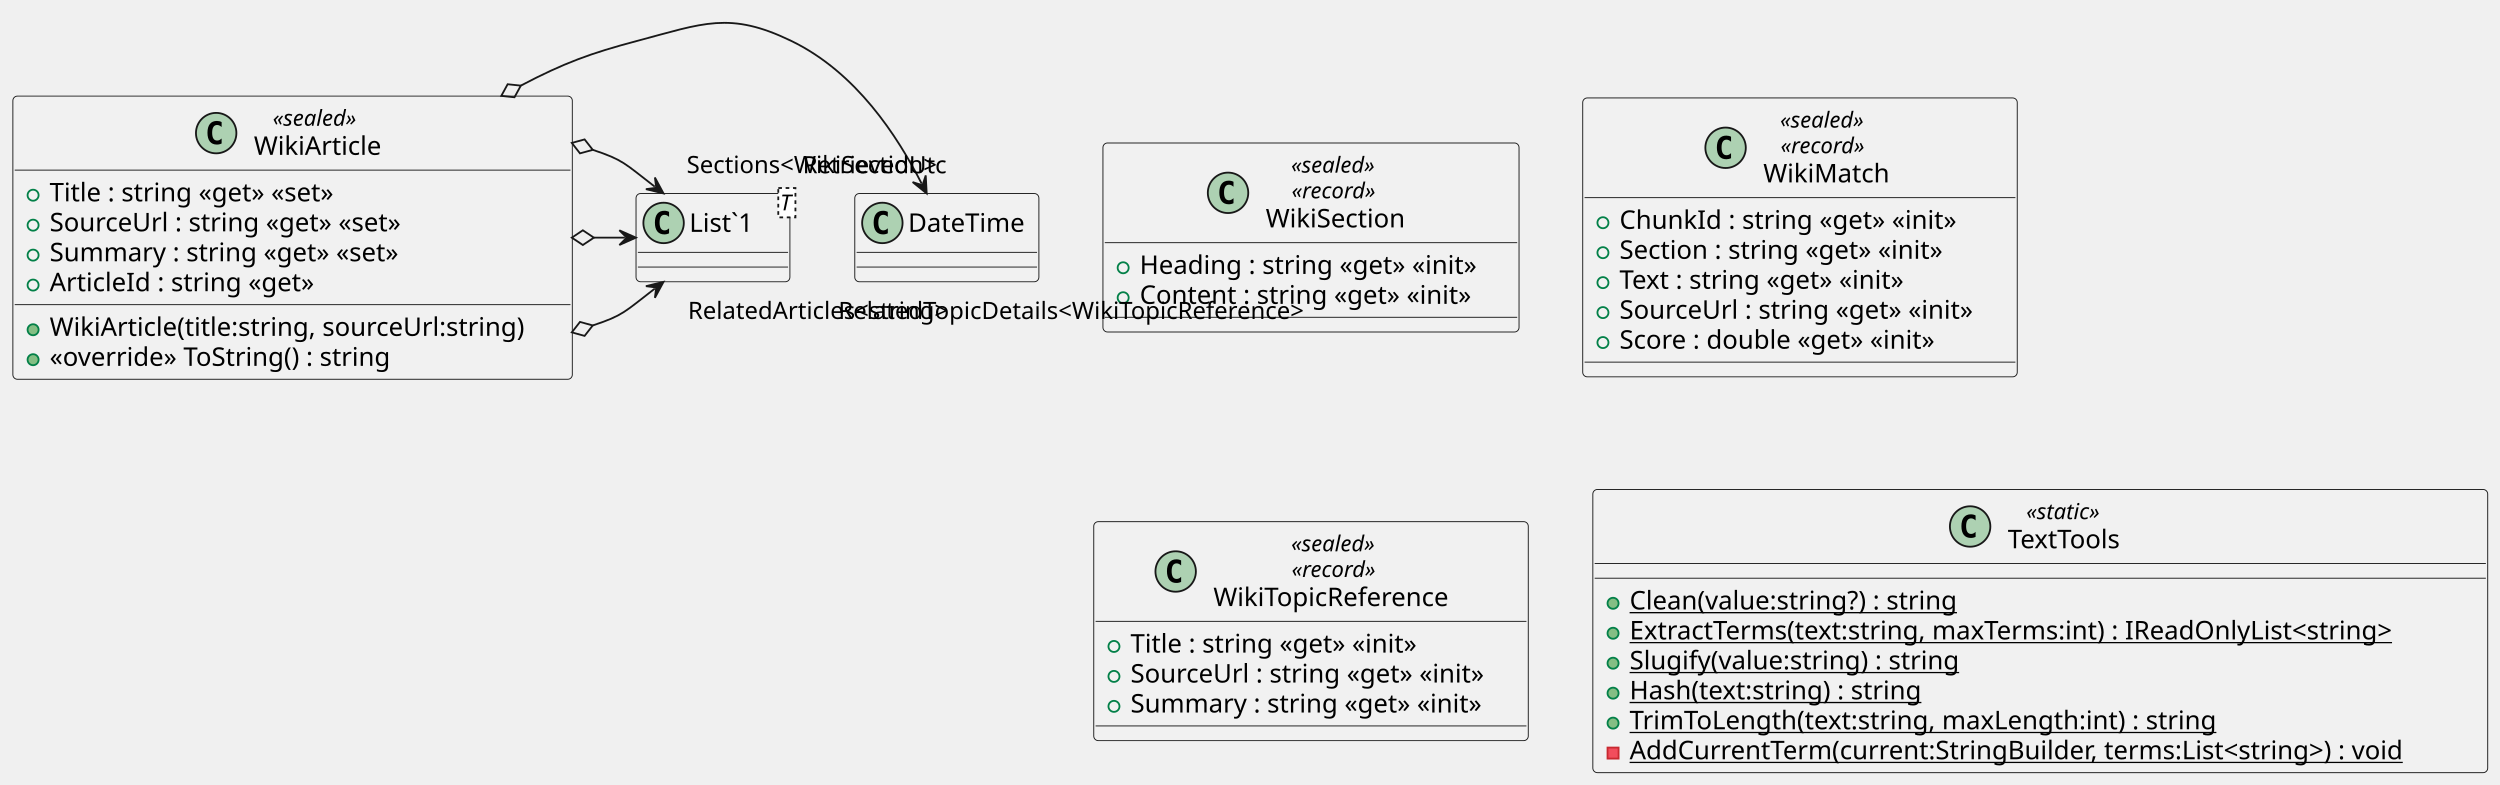
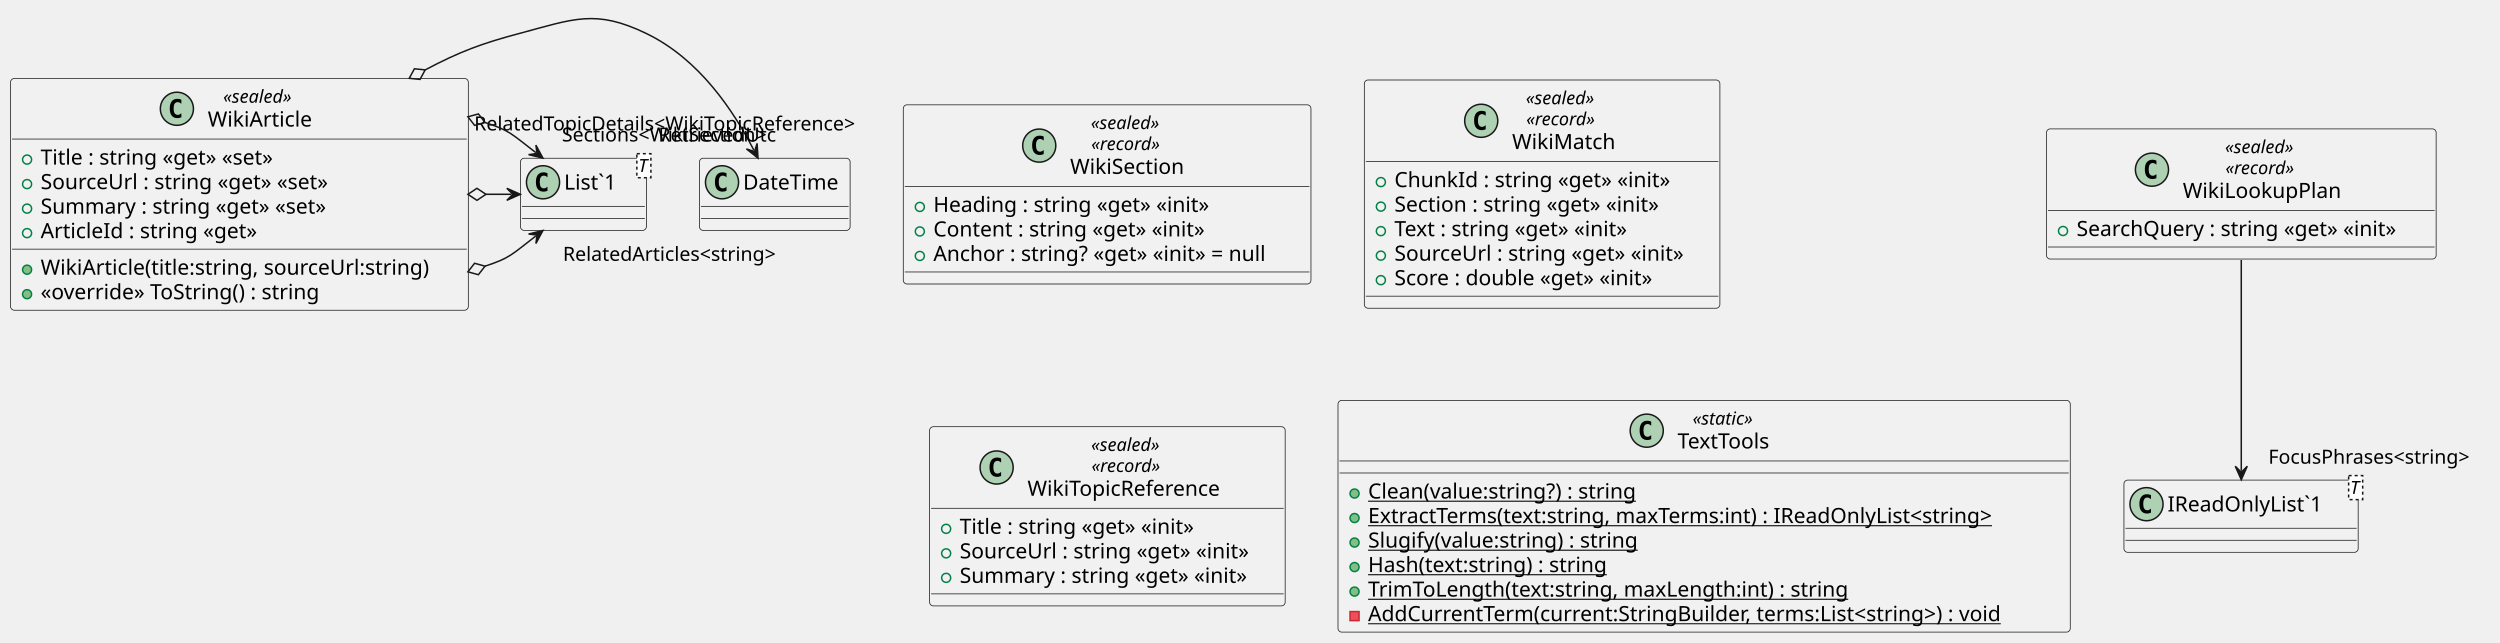
- <svg xmlns="http://www.w3.org/2000/svg" contentStyleType="text/css" data-diagram-type="CLASS" height="427px" preserveAspectRatio="none" style="width:1360px;height:427px;background:#FFFFFF;" version="1.1" viewBox="0 0 1360 427" width="1360px" zoomAndPan="magnify">
+ <svg xmlns="http://www.w3.org/2000/svg" contentStyleType="text/css" data-diagram-type="CLASS" height="427px" preserveAspectRatio="none" style="width:1662px;height:427px;background:#FFFFFF;" version="1.1" viewBox="0 0 1662 427" width="1662px" zoomAndPan="magnify">
  <defs />
  <g>
    <g class="entity" data-qualified-name="WikiSection" data-source-line="1" id="ent0002">
-       <rect fill="#F1F1F1" height="102.828" rx="2.5" ry="2.5" style="stroke:#181818;stroke-width:0.5;" width="226.355" x="600" y="77.78" />
-       <ellipse cx="668.055" cy="104.897" fill="#ADD1B2" rx="11" ry="11" style="stroke:#181818;stroke-width:1;" />
-       <path d="M671.024,110.538 Q670.446,110.835 669.805,110.975 Q669.165,111.132 668.461,111.132 Q665.961,111.132 664.633,109.491 Q663.321,107.835 663.321,104.71 Q663.321,101.585 664.633,99.928 Q665.961,98.272 668.461,98.272 Q669.165,98.272 669.805,98.428 Q670.461,98.585 671.024,98.882 L671.024,101.6 Q670.399,101.022 669.805,100.757 Q669.211,100.475 668.586,100.475 Q667.243,100.475 666.555,101.553 Q665.868,102.616 665.868,104.71 Q665.868,106.803 666.555,107.882 Q667.243,108.944 668.586,108.944 Q669.211,108.944 669.805,108.678 Q670.399,108.397 671.024,107.819 L671.024,110.538 Z " fill="#000000" />
-       <text fill="#000000" font-family="sans-serif" font-size="12" font-style="italic" lengthAdjust="spacing" textLength="54.135" x="702.36" y="93.919">«sealed»</text>
-       <text fill="#000000" font-family="sans-serif" font-size="12" font-style="italic" lengthAdjust="spacing" textLength="53.619" x="702.618" y="107.887">«record»</text>
-       <text fill="#000000" font-family="sans-serif" font-size="14" lengthAdjust="spacing" textLength="81.744" x="688.555" y="123.713">WikiSection</text>
-       <line style="stroke:#181818;stroke-width:0.5;" x1="601" x2="825.355" y1="132.014" y2="132.014" />
-       <g data-visibility-modifier="PUBLIC_FIELD">
-         <ellipse cx="611" cy="145.663" fill="none" rx="3" ry="3" style="stroke:#038048;stroke-width:1;" />
-       </g>
-       <text fill="#000000" font-family="sans-serif" font-size="14" lengthAdjust="spacing" textLength="200.355" x="620" y="149.01">Heading : string «get» «init»</text>
-       <g data-visibility-modifier="PUBLIC_FIELD">
-         <ellipse cx="611" cy="161.96" fill="none" rx="3" ry="3" style="stroke:#038048;stroke-width:1;" />
-       </g>
-       <text fill="#000000" font-family="sans-serif" font-size="14" lengthAdjust="spacing" textLength="197.777" x="620" y="165.306">Content : string «get» «init»</text>
-       <line style="stroke:#181818;stroke-width:0.5;" x1="601" x2="825.355" y1="172.608" y2="172.608" />
-     </g>
-     <g class="entity" data-qualified-name="WikiMatch" data-source-line="5" id="ent0003">
-       <rect fill="#F1F1F1" height="151.719" rx="2.5" ry="2.5" style="stroke:#181818;stroke-width:0.5;" width="236.383" x="861" y="53.28" />
-       <ellipse cx="938.718" cy="80.397" fill="#ADD1B2" rx="11" ry="11" style="stroke:#181818;stroke-width:1;" />
-       <path d="M941.687,86.038 Q941.108,86.335 940.468,86.475 Q939.827,86.632 939.124,86.632 Q936.624,86.632 935.296,84.991 Q933.983,83.335 933.983,80.21 Q933.983,77.085 935.296,75.428 Q936.624,73.772 939.124,73.772 Q939.827,73.772 940.468,73.928 Q941.124,74.085 941.687,74.382 L941.687,77.1 Q941.062,76.522 940.468,76.257 Q939.874,75.975 939.249,75.975 Q937.905,75.975 937.218,77.053 Q936.53,78.116 936.53,80.21 Q936.53,82.303 937.218,83.382 Q937.905,84.444 939.249,84.444 Q939.874,84.444 940.468,84.178 Q941.062,83.897 941.687,83.319 L941.687,86.038 Z " fill="#000000" />
-       <text fill="#000000" font-family="sans-serif" font-size="12" font-style="italic" lengthAdjust="spacing" textLength="54.135" x="968.374" y="69.419">«sealed»</text>
-       <text fill="#000000" font-family="sans-serif" font-size="12" font-style="italic" lengthAdjust="spacing" textLength="53.619" x="968.632" y="83.387">«record»</text>
-       <text fill="#000000" font-family="sans-serif" font-size="14" lengthAdjust="spacing" textLength="72.447" x="959.218" y="99.213">WikiMatch</text>
-       <line style="stroke:#181818;stroke-width:0.5;" x1="862" x2="1096.383" y1="107.514" y2="107.514" />
-       <g data-visibility-modifier="PUBLIC_FIELD">
-         <ellipse cx="872" cy="121.163" fill="none" rx="3" ry="3" style="stroke:#038048;stroke-width:1;" />
-       </g>
-       <text fill="#000000" font-family="sans-serif" font-size="14" lengthAdjust="spacing" textLength="199.616" x="881" y="124.51">ChunkId : string «get» «init»</text>
-       <g data-visibility-modifier="PUBLIC_FIELD">
-         <ellipse cx="872" cy="137.46" fill="none" rx="3" ry="3" style="stroke:#038048;stroke-width:1;" />
-       </g>
-       <text fill="#000000" font-family="sans-serif" font-size="14" lengthAdjust="spacing" textLength="194.113" x="881" y="140.806">Section : string «get» «init»</text>
-       <g data-visibility-modifier="PUBLIC_FIELD">
-         <ellipse cx="872" cy="153.757" fill="none" rx="3" ry="3" style="stroke:#038048;stroke-width:1;" />
-       </g>
-       <text fill="#000000" font-family="sans-serif" font-size="14" lengthAdjust="spacing" textLength="173.038" x="881" y="157.103">Text : string «get» «init»</text>
-       <g data-visibility-modifier="PUBLIC_FIELD">
-         <ellipse cx="872" cy="170.053" fill="none" rx="3" ry="3" style="stroke:#038048;stroke-width:1;" />
-       </g>
-       <text fill="#000000" font-family="sans-serif" font-size="14" lengthAdjust="spacing" textLength="210.383" x="881" y="173.4">SourceUrl : string «get» «init»</text>
-       <g data-visibility-modifier="PUBLIC_FIELD">
-         <ellipse cx="872" cy="186.35" fill="none" rx="3" ry="3" style="stroke:#038048;stroke-width:1;" />
-       </g>
-       <text fill="#000000" font-family="sans-serif" font-size="14" lengthAdjust="spacing" textLength="189.144" x="881" y="189.697">Score : double «get» «init»</text>
-       <line style="stroke:#181818;stroke-width:0.5;" x1="862" x2="1096.383" y1="196.999" y2="196.999" />
-     </g>
-     <g class="entity" data-qualified-name="WikiTopicReference" data-source-line="12" id="ent0004">
-       <rect fill="#F1F1F1" height="119.125" rx="2.5" ry="2.5" style="stroke:#181818;stroke-width:0.5;" width="236.383" x="595" y="283.78" />
-       <ellipse cx="639.563" cy="310.897" fill="#ADD1B2" rx="11" ry="11" style="stroke:#181818;stroke-width:1;" />
-       <path d="M642.532,316.538 Q641.954,316.835 641.313,316.975 Q640.673,317.132 639.97,317.132 Q637.47,317.132 636.142,315.491 Q634.829,313.835 634.829,310.71 Q634.829,307.585 636.142,305.928 Q637.47,304.272 639.97,304.272 Q640.673,304.272 641.313,304.428 Q641.97,304.585 642.532,304.882 L642.532,307.6 Q641.907,307.022 641.313,306.757 Q640.72,306.475 640.095,306.475 Q638.751,306.475 638.063,307.553 Q637.376,308.616 637.376,310.71 Q637.376,312.803 638.063,313.882 Q638.751,314.944 640.095,314.944 Q640.72,314.944 641.313,314.678 Q641.907,314.397 642.532,313.819 L642.532,316.538 Z " fill="#000000" />
-       <text fill="#000000" font-family="sans-serif" font-size="12" font-style="italic" lengthAdjust="spacing" textLength="54.135" x="702.374" y="299.919">«sealed»</text>
-       <text fill="#000000" font-family="sans-serif" font-size="12" font-style="italic" lengthAdjust="spacing" textLength="53.619" x="702.632" y="313.887">«record»</text>
-       <text fill="#000000" font-family="sans-serif" font-size="14" lengthAdjust="spacing" textLength="138.756" x="660.063" y="329.713">WikiTopicReference</text>
-       <line style="stroke:#181818;stroke-width:0.5;" x1="596" x2="830.383" y1="338.014" y2="338.014" />
-       <g data-visibility-modifier="PUBLIC_FIELD">
-         <ellipse cx="606" cy="351.663" fill="none" rx="3" ry="3" style="stroke:#038048;stroke-width:1;" />
-       </g>
-       <text fill="#000000" font-family="sans-serif" font-size="14" lengthAdjust="spacing" textLength="172.532" x="615" y="355.01">Title : string «get» «init»</text>
-       <g data-visibility-modifier="PUBLIC_FIELD">
-         <ellipse cx="606" cy="367.96" fill="none" rx="3" ry="3" style="stroke:#038048;stroke-width:1;" />
-       </g>
-       <text fill="#000000" font-family="sans-serif" font-size="14" lengthAdjust="spacing" textLength="210.383" x="615" y="371.306">SourceUrl : string «get» «init»</text>
-       <g data-visibility-modifier="PUBLIC_FIELD">
-         <ellipse cx="606" cy="384.257" fill="none" rx="3" ry="3" style="stroke:#038048;stroke-width:1;" />
-       </g>
-       <text fill="#000000" font-family="sans-serif" font-size="14" lengthAdjust="spacing" textLength="209.754" x="615" y="387.603">Summary : string «get» «init»</text>
-       <line style="stroke:#181818;stroke-width:0.5;" x1="596" x2="830.383" y1="394.905" y2="394.905" />
-     </g>
-     <g class="entity" data-qualified-name="WikiArticle" data-source-line="17" id="ent0005">
-       <rect fill="#F1F1F1" height="154.047" rx="2.5" ry="2.5" style="stroke:#181818;stroke-width:0.5;" width="304.339" x="7" y="52.28" />
-       <ellipse cx="117.599" cy="72.413" fill="#ADD1B2" rx="11" ry="11" style="stroke:#181818;stroke-width:1;" />
-       <path d="M120.567,78.053 Q119.989,78.35 119.349,78.491 Q118.708,78.647 118.005,78.647 Q115.505,78.647 114.177,77.007 Q112.864,75.35 112.864,72.225 Q112.864,69.1 114.177,67.444 Q115.505,65.788 118.005,65.788 Q118.708,65.788 119.349,65.944 Q120.005,66.1 120.567,66.397 L120.567,69.116 Q119.942,68.538 119.349,68.272 Q118.755,67.991 118.13,67.991 Q116.786,67.991 116.099,69.069 Q115.411,70.132 115.411,72.225 Q115.411,74.319 116.099,75.397 Q116.786,76.46 118.13,76.46 Q118.755,76.46 119.349,76.194 Q119.942,75.913 120.567,75.335 L120.567,78.053 Z " fill="#000000" />
-       <text fill="#000000" font-family="sans-serif" font-size="12" font-style="italic" lengthAdjust="spacing" textLength="54.135" x="148.352" y="68.419">«sealed»</text>
-       <text fill="#000000" font-family="sans-serif" font-size="14" lengthAdjust="spacing" textLength="74.642" x="138.099" y="84.244">WikiArticle</text>
-       <line style="stroke:#181818;stroke-width:0.5;" x1="8" x2="310.339" y1="92.546" y2="92.546" />
-       <g data-visibility-modifier="PUBLIC_FIELD">
-         <ellipse cx="18" cy="106.194" fill="none" rx="3" ry="3" style="stroke:#038048;stroke-width:1;" />
-       </g>
-       <text fill="#000000" font-family="sans-serif" font-size="14" lengthAdjust="spacing" textLength="171.787" x="27" y="109.541">Title : string «get» «set»</text>
-       <g data-visibility-modifier="PUBLIC_FIELD">
-         <ellipse cx="18" cy="122.491" fill="none" rx="3" ry="3" style="stroke:#038048;stroke-width:1;" />
-       </g>
-       <text fill="#000000" font-family="sans-serif" font-size="14" lengthAdjust="spacing" textLength="209.638" x="27" y="125.838">SourceUrl : string «get» «set»</text>
-       <g data-visibility-modifier="PUBLIC_FIELD">
-         <ellipse cx="18" cy="138.788" fill="none" rx="3" ry="3" style="stroke:#038048;stroke-width:1;" />
-       </g>
-       <text fill="#000000" font-family="sans-serif" font-size="14" lengthAdjust="spacing" textLength="209.009" x="27" y="142.135">Summary : string «get» «set»</text>
-       <g data-visibility-modifier="PUBLIC_FIELD">
-         <ellipse cx="18" cy="155.085" fill="none" rx="3" ry="3" style="stroke:#038048;stroke-width:1;" />
-       </g>
-       <text fill="#000000" font-family="sans-serif" font-size="14" lengthAdjust="spacing" textLength="156.304" x="27" y="158.431">ArticleId : string «get»</text>
-       <line style="stroke:#181818;stroke-width:0.5;" x1="8" x2="310.339" y1="165.733" y2="165.733" />
-       <g data-visibility-modifier="PUBLIC_METHOD">
-         <ellipse cx="18" cy="179.382" fill="#84BE84" rx="3" ry="3" style="stroke:#038048;stroke-width:1;" />
-       </g>
-       <text fill="#000000" font-family="sans-serif" font-size="14" lengthAdjust="spacing" textLength="278.339" x="27" y="182.728">WikiArticle(title:string, sourceUrl:string)</text>
-       <g data-visibility-modifier="PUBLIC_METHOD">
-         <ellipse cx="18" cy="195.678" fill="#84BE84" rx="3" ry="3" style="stroke:#038048;stroke-width:1;" />
-       </g>
-       <text fill="#000000" font-family="sans-serif" font-size="14" lengthAdjust="spacing" textLength="203.574" x="27" y="199.025">«override» ToString() : string</text>
-     </g>
-     <g class="entity" data-qualified-name="TextTools" data-source-line="25" id="ent0006">
-       <rect fill="#F1F1F1" height="154.047" rx="2.5" ry="2.5" style="stroke:#181818;stroke-width:0.5;" width="486.81" x="866.5" y="266.28" />
-       <ellipse cx="1071.752" cy="286.413" fill="#ADD1B2" rx="11" ry="11" style="stroke:#181818;stroke-width:1;" />
-       <path d="M1074.721,292.053 Q1074.143,292.35 1073.502,292.491 Q1072.862,292.647 1072.159,292.647 Q1069.659,292.647 1068.331,291.007 Q1067.018,289.35 1067.018,286.225 Q1067.018,283.1 1068.331,281.444 Q1069.659,279.788 1072.159,279.788 Q1072.862,279.788 1073.502,279.944 Q1074.159,280.1 1074.721,280.397 L1074.721,283.116 Q1074.096,282.538 1073.502,282.272 Q1072.909,281.991 1072.284,281.991 Q1070.94,281.991 1070.252,283.069 Q1069.565,284.132 1069.565,286.225 Q1069.565,288.319 1070.252,289.397 Q1070.94,290.46 1072.284,290.46 Q1072.909,290.46 1073.502,290.194 Q1074.096,289.913 1074.721,289.335 L1074.721,292.053 Z " fill="#000000" />
-       <text fill="#000000" font-family="sans-serif" font-size="12" font-style="italic" lengthAdjust="spacing" textLength="47.76" x="1102.275" y="282.419">«static»</text>
-       <text fill="#000000" font-family="sans-serif" font-size="14" lengthAdjust="spacing" textLength="67.806" x="1092.252" y="298.244">TextTools</text>
-       <line style="stroke:#181818;stroke-width:0.5;" x1="867.5" x2="1352.311" y1="306.546" y2="306.546" />
-       <line style="stroke:#181818;stroke-width:0.5;" x1="867.5" x2="1352.311" y1="314.546" y2="314.546" />
-       <g data-visibility-modifier="PUBLIC_METHOD">
-         <ellipse cx="877.5" cy="328.194" fill="#84BE84" rx="3" ry="3" style="stroke:#038048;stroke-width:1;" />
-       </g>
-       <text fill="#000000" font-family="sans-serif" font-size="14" lengthAdjust="spacing" text-decoration="underline" textLength="195.036" x="886.5" y="331.541">Clean(value:string?) : string</text>
-       <g data-visibility-modifier="PUBLIC_METHOD">
-         <ellipse cx="877.5" cy="344.491" fill="#84BE84" rx="3" ry="3" style="stroke:#038048;stroke-width:1;" />
-       </g>
-       <text fill="#000000" font-family="sans-serif" font-size="14" lengthAdjust="spacing" text-decoration="underline" textLength="457.666" x="886.5" y="347.838">ExtractTerms(text:string, maxTerms:int) : IReadOnlyList&lt;string&gt;</text>
-       <g data-visibility-modifier="PUBLIC_METHOD">
-         <ellipse cx="877.5" cy="360.788" fill="#84BE84" rx="3" ry="3" style="stroke:#038048;stroke-width:1;" />
-       </g>
-       <text fill="#000000" font-family="sans-serif" font-size="14" lengthAdjust="spacing" text-decoration="underline" textLength="195.515" x="886.5" y="364.135">Slugify(value:string) : string</text>
-       <g data-visibility-modifier="PUBLIC_METHOD">
-         <ellipse cx="877.5" cy="377.085" fill="#84BE84" rx="3" ry="3" style="stroke:#038048;stroke-width:1;" />
-       </g>
-       <text fill="#000000" font-family="sans-serif" font-size="14" lengthAdjust="spacing" text-decoration="underline" textLength="172.785" x="886.5" y="380.431">Hash(text:string) : string</text>
-       <g data-visibility-modifier="PUBLIC_METHOD">
-         <ellipse cx="877.5" cy="393.382" fill="#84BE84" rx="3" ry="3" style="stroke:#038048;stroke-width:1;" />
-       </g>
-       <text fill="#000000" font-family="sans-serif" font-size="14" lengthAdjust="spacing" text-decoration="underline" textLength="345.905" x="886.5" y="396.728">TrimToLength(text:string, maxLength:int) : string</text>
+       <rect fill="#F1F1F1" height="119.125" rx="2.5" ry="2.5" style="stroke:#181818;stroke-width:0.5;" width="271.027" x="600.5" y="69.68" />
+       <ellipse cx="690.892" cy="96.797" fill="#ADD1B2" rx="11" ry="11" style="stroke:#181818;stroke-width:1;" />
+       <path d="M693.86,102.438 Q693.282,102.735 692.642,102.875 Q692.001,103.032 691.298,103.032 Q688.798,103.032 687.47,101.391 Q686.157,99.735 686.157,96.61 Q686.157,93.485 687.47,91.828 Q688.798,90.172 691.298,90.172 Q692.001,90.172 692.642,90.328 Q693.298,90.485 693.86,90.782 L693.86,93.5 Q693.235,92.922 692.642,92.657 Q692.048,92.375 691.423,92.375 Q690.079,92.375 689.392,93.453 Q688.704,94.516 688.704,96.61 Q688.704,98.703 689.392,99.782 Q690.079,100.844 691.423,100.844 Q692.048,100.844 692.642,100.578 Q693.235,100.297 693.86,99.719 L693.86,102.438 Z " fill="#000000" />
+       <text fill="#000000" font-family="sans-serif" font-size="12" font-style="italic" lengthAdjust="spacing" textLength="54.135" x="725.196" y="85.819">«sealed»</text>
+       <text fill="#000000" font-family="sans-serif" font-size="12" font-style="italic" lengthAdjust="spacing" textLength="53.619" x="725.454" y="99.787">«record»</text>
+       <text fill="#000000" font-family="sans-serif" font-size="14" lengthAdjust="spacing" textLength="81.744" x="711.392" y="115.613">WikiSection</text>
+       <line style="stroke:#181818;stroke-width:0.5;" x1="601.5" x2="870.527" y1="123.914" y2="123.914" />
+       <g data-visibility-modifier="PUBLIC_FIELD">
+         <ellipse cx="611.5" cy="137.563" fill="none" rx="3" ry="3" style="stroke:#038048;stroke-width:1;" />
+       </g>
+       <text fill="#000000" font-family="sans-serif" font-size="14" lengthAdjust="spacing" textLength="200.355" x="620.5" y="140.91">Heading : string «get» «init»</text>
+       <g data-visibility-modifier="PUBLIC_FIELD">
+         <ellipse cx="611.5" cy="153.86" fill="none" rx="3" ry="3" style="stroke:#038048;stroke-width:1;" />
+       </g>
+       <text fill="#000000" font-family="sans-serif" font-size="14" lengthAdjust="spacing" textLength="197.777" x="620.5" y="157.206">Content : string «get» «init»</text>
+       <g data-visibility-modifier="PUBLIC_FIELD">
+         <ellipse cx="611.5" cy="170.157" fill="none" rx="3" ry="3" style="stroke:#038048;stroke-width:1;" />
+       </g>
+       <text fill="#000000" font-family="sans-serif" font-size="14" lengthAdjust="spacing" textLength="245.027" x="620.5" y="173.503">Anchor : string? «get» «init» = null</text>
+       <line style="stroke:#181818;stroke-width:0.5;" x1="601.5" x2="870.527" y1="180.805" y2="180.805" />
+     </g>
+     <g class="entity" data-qualified-name="WikiMatch" data-source-line="6" id="ent0003">
+       <rect fill="#F1F1F1" height="151.719" rx="2.5" ry="2.5" style="stroke:#181818;stroke-width:0.5;" width="236.383" x="907" y="53.18" />
+       <ellipse cx="984.718" cy="80.297" fill="#ADD1B2" rx="11" ry="11" style="stroke:#181818;stroke-width:1;" />
+       <path d="M987.687,85.938 Q987.108,86.235 986.468,86.375 Q985.827,86.532 985.124,86.532 Q982.624,86.532 981.296,84.891 Q979.983,83.235 979.983,80.11 Q979.983,76.985 981.296,75.328 Q982.624,73.672 985.124,73.672 Q985.827,73.672 986.468,73.828 Q987.124,73.985 987.687,74.282 L987.687,77 Q987.062,76.422 986.468,76.157 Q985.874,75.875 985.249,75.875 Q983.905,75.875 983.218,76.953 Q982.53,78.016 982.53,80.11 Q982.53,82.203 983.218,83.282 Q983.905,84.344 985.249,84.344 Q985.874,84.344 986.468,84.078 Q987.062,83.797 987.687,83.219 L987.687,85.938 Z " fill="#000000" />
+       <text fill="#000000" font-family="sans-serif" font-size="12" font-style="italic" lengthAdjust="spacing" textLength="54.135" x="1014.374" y="69.319">«sealed»</text>
+       <text fill="#000000" font-family="sans-serif" font-size="12" font-style="italic" lengthAdjust="spacing" textLength="53.619" x="1014.632" y="83.287">«record»</text>
+       <text fill="#000000" font-family="sans-serif" font-size="14" lengthAdjust="spacing" textLength="72.447" x="1005.218" y="99.113">WikiMatch</text>
+       <line style="stroke:#181818;stroke-width:0.5;" x1="908" x2="1142.383" y1="107.414" y2="107.414" />
+       <g data-visibility-modifier="PUBLIC_FIELD">
+         <ellipse cx="918" cy="121.063" fill="none" rx="3" ry="3" style="stroke:#038048;stroke-width:1;" />
+       </g>
+       <text fill="#000000" font-family="sans-serif" font-size="14" lengthAdjust="spacing" textLength="199.616" x="927" y="124.409">ChunkId : string «get» «init»</text>
+       <g data-visibility-modifier="PUBLIC_FIELD">
+         <ellipse cx="918" cy="137.36" fill="none" rx="3" ry="3" style="stroke:#038048;stroke-width:1;" />
+       </g>
+       <text fill="#000000" font-family="sans-serif" font-size="14" lengthAdjust="spacing" textLength="194.113" x="927" y="140.706">Section : string «get» «init»</text>
+       <g data-visibility-modifier="PUBLIC_FIELD">
+         <ellipse cx="918" cy="153.657" fill="none" rx="3" ry="3" style="stroke:#038048;stroke-width:1;" />
+       </g>
+       <text fill="#000000" font-family="sans-serif" font-size="14" lengthAdjust="spacing" textLength="173.038" x="927" y="157.003">Text : string «get» «init»</text>
+       <g data-visibility-modifier="PUBLIC_FIELD">
+         <ellipse cx="918" cy="169.953" fill="none" rx="3" ry="3" style="stroke:#038048;stroke-width:1;" />
+       </g>
+       <text fill="#000000" font-family="sans-serif" font-size="14" lengthAdjust="spacing" textLength="210.383" x="927" y="173.3">SourceUrl : string «get» «init»</text>
+       <g data-visibility-modifier="PUBLIC_FIELD">
+         <ellipse cx="918" cy="186.25" fill="none" rx="3" ry="3" style="stroke:#038048;stroke-width:1;" />
+       </g>
+       <text fill="#000000" font-family="sans-serif" font-size="14" lengthAdjust="spacing" textLength="189.144" x="927" y="189.597">Score : double «get» «init»</text>
+       <line style="stroke:#181818;stroke-width:0.5;" x1="908" x2="1142.383" y1="196.899" y2="196.899" />
+     </g>
+     <g class="entity" data-qualified-name="WikiTopicReference" data-source-line="13" id="ent0004">
+       <rect fill="#F1F1F1" height="119.125" rx="2.5" ry="2.5" style="stroke:#181818;stroke-width:0.5;" width="236.383" x="618" y="283.68" />
+       <ellipse cx="662.563" cy="310.797" fill="#ADD1B2" rx="11" ry="11" style="stroke:#181818;stroke-width:1;" />
+       <path d="M665.532,316.438 Q664.954,316.735 664.313,316.875 Q663.673,317.032 662.97,317.032 Q660.47,317.032 659.142,315.391 Q657.829,313.735 657.829,310.61 Q657.829,307.485 659.142,305.828 Q660.47,304.172 662.97,304.172 Q663.673,304.172 664.313,304.328 Q664.97,304.485 665.532,304.782 L665.532,307.5 Q664.907,306.922 664.313,306.657 Q663.72,306.375 663.095,306.375 Q661.751,306.375 661.063,307.453 Q660.376,308.516 660.376,310.61 Q660.376,312.703 661.063,313.782 Q661.751,314.844 663.095,314.844 Q663.72,314.844 664.313,314.578 Q664.907,314.297 665.532,313.719 L665.532,316.438 Z " fill="#000000" />
+       <text fill="#000000" font-family="sans-serif" font-size="12" font-style="italic" lengthAdjust="spacing" textLength="54.135" x="725.374" y="299.819">«sealed»</text>
+       <text fill="#000000" font-family="sans-serif" font-size="12" font-style="italic" lengthAdjust="spacing" textLength="53.619" x="725.632" y="313.787">«record»</text>
+       <text fill="#000000" font-family="sans-serif" font-size="14" lengthAdjust="spacing" textLength="138.756" x="683.063" y="329.613">WikiTopicReference</text>
+       <line style="stroke:#181818;stroke-width:0.5;" x1="619" x2="853.383" y1="337.914" y2="337.914" />
+       <g data-visibility-modifier="PUBLIC_FIELD">
+         <ellipse cx="629" cy="351.563" fill="none" rx="3" ry="3" style="stroke:#038048;stroke-width:1;" />
+       </g>
+       <text fill="#000000" font-family="sans-serif" font-size="14" lengthAdjust="spacing" textLength="172.532" x="638" y="354.909">Title : string «get» «init»</text>
+       <g data-visibility-modifier="PUBLIC_FIELD">
+         <ellipse cx="629" cy="367.86" fill="none" rx="3" ry="3" style="stroke:#038048;stroke-width:1;" />
+       </g>
+       <text fill="#000000" font-family="sans-serif" font-size="14" lengthAdjust="spacing" textLength="210.383" x="638" y="371.206">SourceUrl : string «get» «init»</text>
+       <g data-visibility-modifier="PUBLIC_FIELD">
+         <ellipse cx="629" cy="384.157" fill="none" rx="3" ry="3" style="stroke:#038048;stroke-width:1;" />
+       </g>
+       <text fill="#000000" font-family="sans-serif" font-size="14" lengthAdjust="spacing" textLength="209.754" x="638" y="387.503">Summary : string «get» «init»</text>
+       <line style="stroke:#181818;stroke-width:0.5;" x1="619" x2="853.383" y1="394.805" y2="394.805" />
+     </g>
+     <g class="entity" data-qualified-name="WikiLookupPlan" data-source-line="18" id="ent0005">
+       <rect fill="#F1F1F1" height="86.531" rx="2.5" ry="2.5" style="stroke:#181818;stroke-width:0.5;" width="259.051" x="1360.5" y="85.68" />
+       <ellipse cx="1430.62" cy="112.797" fill="#ADD1B2" rx="11" ry="11" style="stroke:#181818;stroke-width:1;" />
+       <path d="M1433.588,118.438 Q1433.01,118.735 1432.37,118.875 Q1431.729,119.032 1431.026,119.032 Q1428.526,119.032 1427.198,117.391 Q1425.885,115.735 1425.885,112.61 Q1425.885,109.485 1427.198,107.828 Q1428.526,106.172 1431.026,106.172 Q1431.729,106.172 1432.37,106.328 Q1433.026,106.485 1433.588,106.782 L1433.588,109.5 Q1432.963,108.922 1432.37,108.657 Q1431.776,108.375 1431.151,108.375 Q1429.807,108.375 1429.12,109.453 Q1428.432,110.516 1428.432,112.61 Q1428.432,114.703 1429.12,115.782 Q1429.807,116.844 1431.151,116.844 Q1431.776,116.844 1432.37,116.578 Q1432.963,116.297 1433.588,115.719 L1433.588,118.438 Z " fill="#000000" />
+       <text fill="#000000" font-family="sans-serif" font-size="12" font-style="italic" lengthAdjust="spacing" textLength="54.135" x="1479.208" y="101.819">«sealed»</text>
+       <text fill="#000000" font-family="sans-serif" font-size="12" font-style="italic" lengthAdjust="spacing" textLength="53.619" x="1479.466" y="115.787">«record»</text>
+       <text fill="#000000" font-family="sans-serif" font-size="14" lengthAdjust="spacing" textLength="110.311" x="1451.12" y="131.613">WikiLookupPlan</text>
+       <line style="stroke:#181818;stroke-width:0.5;" x1="1361.5" x2="1618.551" y1="139.914" y2="139.914" />
+       <g data-visibility-modifier="PUBLIC_FIELD">
+         <ellipse cx="1371.5" cy="153.563" fill="none" rx="3" ry="3" style="stroke:#038048;stroke-width:1;" />
+       </g>
+       <text fill="#000000" font-family="sans-serif" font-size="14" lengthAdjust="spacing" textLength="233.051" x="1380.5" y="156.91">SearchQuery : string «get» «init»</text>
+       <line style="stroke:#181818;stroke-width:0.5;" x1="1361.5" x2="1618.551" y1="164.211" y2="164.211" />
+     </g>
+     <g class="entity" data-qualified-name="WikiArticle" data-source-line="21" id="ent0006">
+       <rect fill="#F1F1F1" height="154.047" rx="2.5" ry="2.5" style="stroke:#181818;stroke-width:0.5;" width="304.339" x="7" y="52.18" />
+       <ellipse cx="117.599" cy="72.313" fill="#ADD1B2" rx="11" ry="11" style="stroke:#181818;stroke-width:1;" />
+       <path d="M120.567,77.953 Q119.989,78.25 119.349,78.391 Q118.708,78.547 118.005,78.547 Q115.505,78.547 114.177,76.907 Q112.864,75.25 112.864,72.125 Q112.864,69 114.177,67.344 Q115.505,65.688 118.005,65.688 Q118.708,65.688 119.349,65.844 Q120.005,66 120.567,66.297 L120.567,69.016 Q119.942,68.438 119.349,68.172 Q118.755,67.891 118.13,67.891 Q116.786,67.891 116.099,68.969 Q115.411,70.032 115.411,72.125 Q115.411,74.219 116.099,75.297 Q116.786,76.36 118.13,76.36 Q118.755,76.36 119.349,76.094 Q119.942,75.813 120.567,75.235 L120.567,77.953 Z " fill="#000000" />
+       <text fill="#000000" font-family="sans-serif" font-size="12" font-style="italic" lengthAdjust="spacing" textLength="54.135" x="148.352" y="68.319">«sealed»</text>
+       <text fill="#000000" font-family="sans-serif" font-size="14" lengthAdjust="spacing" textLength="74.642" x="138.099" y="84.144">WikiArticle</text>
+       <line style="stroke:#181818;stroke-width:0.5;" x1="8" x2="310.339" y1="92.446" y2="92.446" />
+       <g data-visibility-modifier="PUBLIC_FIELD">
+         <ellipse cx="18" cy="106.094" fill="none" rx="3" ry="3" style="stroke:#038048;stroke-width:1;" />
+       </g>
+       <text fill="#000000" font-family="sans-serif" font-size="14" lengthAdjust="spacing" textLength="171.787" x="27" y="109.441">Title : string «get» «set»</text>
+       <g data-visibility-modifier="PUBLIC_FIELD">
+         <ellipse cx="18" cy="122.391" fill="none" rx="3" ry="3" style="stroke:#038048;stroke-width:1;" />
+       </g>
+       <text fill="#000000" font-family="sans-serif" font-size="14" lengthAdjust="spacing" textLength="209.638" x="27" y="125.738">SourceUrl : string «get» «set»</text>
+       <g data-visibility-modifier="PUBLIC_FIELD">
+         <ellipse cx="18" cy="138.688" fill="none" rx="3" ry="3" style="stroke:#038048;stroke-width:1;" />
+       </g>
+       <text fill="#000000" font-family="sans-serif" font-size="14" lengthAdjust="spacing" textLength="209.009" x="27" y="142.035">Summary : string «get» «set»</text>
+       <g data-visibility-modifier="PUBLIC_FIELD">
+         <ellipse cx="18" cy="154.985" fill="none" rx="3" ry="3" style="stroke:#038048;stroke-width:1;" />
+       </g>
+       <text fill="#000000" font-family="sans-serif" font-size="14" lengthAdjust="spacing" textLength="156.304" x="27" y="158.331">ArticleId : string «get»</text>
+       <line style="stroke:#181818;stroke-width:0.5;" x1="8" x2="310.339" y1="165.633" y2="165.633" />
+       <g data-visibility-modifier="PUBLIC_METHOD">
+         <ellipse cx="18" cy="179.282" fill="#84BE84" rx="3" ry="3" style="stroke:#038048;stroke-width:1;" />
+       </g>
+       <text fill="#000000" font-family="sans-serif" font-size="14" lengthAdjust="spacing" textLength="278.339" x="27" y="182.628">WikiArticle(title:string, sourceUrl:string)</text>
+       <g data-visibility-modifier="PUBLIC_METHOD">
+         <ellipse cx="18" cy="195.578" fill="#84BE84" rx="3" ry="3" style="stroke:#038048;stroke-width:1;" />
+       </g>
+       <text fill="#000000" font-family="sans-serif" font-size="14" lengthAdjust="spacing" textLength="203.574" x="27" y="198.925">«override» ToString() : string</text>
+     </g>
+     <g class="entity" data-qualified-name="TextTools" data-source-line="29" id="ent0007">
+       <rect fill="#F1F1F1" height="154.047" rx="2.5" ry="2.5" style="stroke:#181818;stroke-width:0.5;" width="486.81" x="889.5" y="266.18" />
+       <ellipse cx="1094.752" cy="286.313" fill="#ADD1B2" rx="11" ry="11" style="stroke:#181818;stroke-width:1;" />
+       <path d="M1097.721,291.953 Q1097.143,292.25 1096.502,292.391 Q1095.862,292.547 1095.159,292.547 Q1092.659,292.547 1091.331,290.907 Q1090.018,289.25 1090.018,286.125 Q1090.018,283 1091.331,281.344 Q1092.659,279.688 1095.159,279.688 Q1095.862,279.688 1096.502,279.844 Q1097.159,280 1097.721,280.297 L1097.721,283.016 Q1097.096,282.438 1096.502,282.172 Q1095.909,281.891 1095.284,281.891 Q1093.94,281.891 1093.252,282.969 Q1092.565,284.032 1092.565,286.125 Q1092.565,288.219 1093.252,289.297 Q1093.94,290.36 1095.284,290.36 Q1095.909,290.36 1096.502,290.094 Q1097.096,289.813 1097.721,289.235 L1097.721,291.953 Z " fill="#000000" />
+       <text fill="#000000" font-family="sans-serif" font-size="12" font-style="italic" lengthAdjust="spacing" textLength="47.76" x="1125.275" y="282.319">«static»</text>
+       <text fill="#000000" font-family="sans-serif" font-size="14" lengthAdjust="spacing" textLength="67.806" x="1115.252" y="298.144">TextTools</text>
+       <line style="stroke:#181818;stroke-width:0.5;" x1="890.5" x2="1375.311" y1="306.446" y2="306.446" />
+       <line style="stroke:#181818;stroke-width:0.5;" x1="890.5" x2="1375.311" y1="314.446" y2="314.446" />
+       <g data-visibility-modifier="PUBLIC_METHOD">
+         <ellipse cx="900.5" cy="328.094" fill="#84BE84" rx="3" ry="3" style="stroke:#038048;stroke-width:1;" />
+       </g>
+       <text fill="#000000" font-family="sans-serif" font-size="14" lengthAdjust="spacing" text-decoration="underline" textLength="195.036" x="909.5" y="331.441">Clean(value:string?) : string</text>
+       <g data-visibility-modifier="PUBLIC_METHOD">
+         <ellipse cx="900.5" cy="344.391" fill="#84BE84" rx="3" ry="3" style="stroke:#038048;stroke-width:1;" />
+       </g>
+       <text fill="#000000" font-family="sans-serif" font-size="14" lengthAdjust="spacing" text-decoration="underline" textLength="457.666" x="909.5" y="347.738">ExtractTerms(text:string, maxTerms:int) : IReadOnlyList&lt;string&gt;</text>
+       <g data-visibility-modifier="PUBLIC_METHOD">
+         <ellipse cx="900.5" cy="360.688" fill="#84BE84" rx="3" ry="3" style="stroke:#038048;stroke-width:1;" />
+       </g>
+       <text fill="#000000" font-family="sans-serif" font-size="14" lengthAdjust="spacing" text-decoration="underline" textLength="195.515" x="909.5" y="364.034">Slugify(value:string) : string</text>
+       <g data-visibility-modifier="PUBLIC_METHOD">
+         <ellipse cx="900.5" cy="376.985" fill="#84BE84" rx="3" ry="3" style="stroke:#038048;stroke-width:1;" />
+       </g>
+       <text fill="#000000" font-family="sans-serif" font-size="14" lengthAdjust="spacing" text-decoration="underline" textLength="172.785" x="909.5" y="380.331">Hash(text:string) : string</text>
+       <g data-visibility-modifier="PUBLIC_METHOD">
+         <ellipse cx="900.5" cy="393.282" fill="#84BE84" rx="3" ry="3" style="stroke:#038048;stroke-width:1;" />
+       </g>
+       <text fill="#000000" font-family="sans-serif" font-size="14" lengthAdjust="spacing" text-decoration="underline" textLength="345.905" x="909.5" y="396.628">TrimToLength(text:string, maxLength:int) : string</text>
      <g data-visibility-modifier="PRIVATE_METHOD">
-         <rect fill="#F24D5C" height="6" style="stroke:#C82930;stroke-width:1;" width="6" x="874.5" y="406.678" />
-       </g>
-       <text fill="#000000" font-family="sans-serif" font-size="14" lengthAdjust="spacing" text-decoration="underline" textLength="460.81" x="886.5" y="413.025">AddCurrentTerm(current:StringBuilder, terms:List&lt;string&gt;) : void</text>
-     </g>
-     <g class="entity" data-qualified-name="List.1" data-source-line="33" id="ent0007">
-       <rect fill="#F1F1F1" height="48" rx="2.5" ry="2.5" style="stroke:#181818;stroke-width:0.5;" width="83.71" x="346" y="105.28" />
-       <ellipse cx="361" cy="121.28" fill="#ADD1B2" rx="11" ry="11" style="stroke:#181818;stroke-width:1;" />
-       <path d="M363.969,126.921 Q363.391,127.218 362.75,127.358 Q362.109,127.514 361.406,127.514 Q358.906,127.514 357.578,125.874 Q356.266,124.218 356.266,121.093 Q356.266,117.968 357.578,116.311 Q358.906,114.655 361.406,114.655 Q362.109,114.655 362.75,114.811 Q363.406,114.968 363.969,115.264 L363.969,117.983 Q363.344,117.405 362.75,117.139 Q362.156,116.858 361.531,116.858 Q360.188,116.858 359.5,117.936 Q358.812,118.999 358.812,121.093 Q358.812,123.186 359.5,124.264 Q360.188,125.327 361.531,125.327 Q362.156,125.327 362.75,125.061 Q363.344,124.78 363.969,124.202 L363.969,126.921 Z " fill="#000000" />
-       <text fill="#000000" font-family="sans-serif" font-size="14" lengthAdjust="spacing" textLength="40.38" x="375" y="126.127">List`1</text>
-       <rect fill="#FFFFFF" height="15.969" style="stroke:#181818;stroke-width:1;stroke-dasharray:2,2;" width="9.33" x="423.38" y="102.28" />
-       <text fill="#000000" font-family="sans-serif" font-size="12" font-style="italic" lengthAdjust="spacing" textLength="7.33" x="424.38" y="114.419">T</text>
-       <line style="stroke:#181818;stroke-width:0.5;" x1="347" x2="428.71" y1="137.28" y2="137.28" />
-       <line style="stroke:#181818;stroke-width:0.5;" x1="347" x2="428.71" y1="145.28" y2="145.28" />
-     </g>
-     <g class="entity" data-qualified-name="DateTime" data-source-line="35" id="ent0008">
-       <rect fill="#F1F1F1" height="48" rx="2.5" ry="2.5" style="stroke:#181818;stroke-width:0.5;" width="100.154" x="465" y="105.28" />
-       <ellipse cx="480" cy="121.28" fill="#ADD1B2" rx="11" ry="11" style="stroke:#181818;stroke-width:1;" />
-       <path d="M482.969,126.921 Q482.391,127.218 481.75,127.358 Q481.109,127.514 480.406,127.514 Q477.906,127.514 476.578,125.874 Q475.266,124.218 475.266,121.093 Q475.266,117.968 476.578,116.311 Q477.906,114.655 480.406,114.655 Q481.109,114.655 481.75,114.811 Q482.406,114.968 482.969,115.264 L482.969,117.983 Q482.344,117.405 481.75,117.139 Q481.156,116.858 480.531,116.858 Q479.188,116.858 478.5,117.936 Q477.812,118.999 477.812,121.093 Q477.812,123.186 478.5,124.264 Q479.188,125.327 480.531,125.327 Q481.156,125.327 481.75,125.061 Q482.344,124.78 482.969,124.202 L482.969,126.921 Z " fill="#000000" />
-       <text fill="#000000" font-family="sans-serif" font-size="14" lengthAdjust="spacing" textLength="68.154" x="494" y="126.127">DateTime</text>
-       <line style="stroke:#181818;stroke-width:0.5;" x1="466" x2="564.154" y1="137.28" y2="137.28" />
-       <line style="stroke:#181818;stroke-width:0.5;" x1="466" x2="564.154" y1="145.28" y2="145.28" />
-     </g>
-     <g class="link" data-entity-1="ent0005" data-entity-2="ent0008" data-link-type="aggregation" data-source-line="35" id="lnk9">
-       <path codeLine="35" d="M283.331,46.575 C306.801,34.236 321.41,28.93 346.5,22.28 C382.59,12.71 396.9,6 430.5,22.28 C465.86,39.41 488.164,73.975 501.394,99.915" fill="none" id="WikiArticle-DateTime" style="stroke:#181818;stroke-width:1;" />
-       <polygon fill="none" points="272.71,52.16,279.882,52.908,283.331,46.575,276.159,45.827,272.71,52.16" style="stroke:#181818;stroke-width:1;" />
-       <polygon fill="#181818" points="504.12,105.26,503.594,95.425,501.848,100.806,496.468,99.06,504.12,105.26" style="stroke:#181818;stroke-width:1;" />
-       <text fill="#000000" font-family="sans-serif" font-size="13" lengthAdjust="spacing" textLength="84.786" x="436.668" y="94.267">RetrievedUtc</text>
-     </g>
-     <g class="link" data-entity-1="ent0005" data-entity-2="ent0007" data-link-type="aggregation" data-source-line="36" id="lnk10">
-       <path codeLine="36" d="M322.463,177.042 C339.093,171.542 339.578,169.813 356.198,157.003" fill="none" id="WikiArticle-List`1" style="stroke:#181818;stroke-width:1;" />
-       <polygon fill="none" points="311.07,180.81,318.022,182.724,322.463,177.042,315.51,175.128,311.07,180.81" style="stroke:#181818;stroke-width:1;" />
-       <polygon fill="#181818" points="360.95,153.34,351.38,155.666,356.99,156.392,356.264,162.002,360.95,153.34" style="stroke:#181818;stroke-width:1;" />
-       <text fill="#000000" font-family="sans-serif" font-size="13" lengthAdjust="spacing" textLength="157.536" x="374.24" y="173.511">RelatedArticles&lt;string&gt;</text>
-     </g>
-     <g class="link" data-entity-1="ent0005" data-entity-2="ent0007" data-link-type="aggregation" data-source-line="37" id="lnk11">
-       <path codeLine="37" d="M323.07,129.28 C334.69,129.28 328.31,129.28 339.93,129.28" fill="none" id="WikiArticle-List`1-1" style="stroke:#181818;stroke-width:1;" />
-       <polygon fill="none" points="311.07,129.28,317.07,133.28,323.07,129.28,317.07,125.28,311.07,129.28" style="stroke:#181818;stroke-width:1;" />
-       <polygon fill="#181818" points="345.93,129.28,336.93,125.28,340.93,129.28,336.93,133.28,345.93,129.28" style="stroke:#181818;stroke-width:1;" />
-       <text fill="#000000" font-family="sans-serif" font-size="13" lengthAdjust="spacing" textLength="280.56" x="456.071" y="173.543">RelatedTopicDetails&lt;WikiTopicReference&gt;</text>
-     </g>
-     <g class="link" data-entity-1="ent0005" data-entity-2="ent0007" data-link-type="aggregation" data-source-line="38" id="lnk12">
-       <path codeLine="38" d="M322.463,81.518 C339.093,87.018 339.578,88.747 356.198,101.557" fill="none" id="WikiArticle-List`1-2" style="stroke:#181818;stroke-width:1;" />
-       <polygon fill="none" points="311.07,77.75,315.51,83.432,322.463,81.518,318.022,75.836,311.07,77.75" style="stroke:#181818;stroke-width:1;" />
-       <polygon fill="#181818" points="360.95,105.22,356.264,96.558,356.99,102.168,351.38,102.894,360.95,105.22" style="stroke:#181818;stroke-width:1;" />
-       <text fill="#000000" font-family="sans-serif" font-size="13" lengthAdjust="spacing" textLength="152.763" x="373.527" y="94.155">Sections&lt;WikiSection&gt;</text>
+         <rect fill="#F24D5C" height="6" style="stroke:#C82930;stroke-width:1;" width="6" x="897.5" y="406.578" />
+       </g>
+       <text fill="#000000" font-family="sans-serif" font-size="14" lengthAdjust="spacing" text-decoration="underline" textLength="460.81" x="909.5" y="412.925">AddCurrentTerm(current:StringBuilder, terms:List&lt;string&gt;) : void</text>
+     </g>
+     <g class="entity" data-qualified-name="IReadOnlyList.1" data-source-line="37" id="ent0008">
+       <rect fill="#F1F1F1" height="48" rx="2.5" ry="2.5" style="stroke:#181818;stroke-width:0.5;" width="155.713" x="1412" y="319.18" />
+       <ellipse cx="1427" cy="335.18" fill="#ADD1B2" rx="11" ry="11" style="stroke:#181818;stroke-width:1;" />
+       <path d="M1429.969,340.821 Q1429.391,341.118 1428.75,341.258 Q1428.109,341.414 1427.406,341.414 Q1424.906,341.414 1423.578,339.774 Q1422.266,338.118 1422.266,334.993 Q1422.266,331.868 1423.578,330.211 Q1424.906,328.555 1427.406,328.555 Q1428.109,328.555 1428.75,328.711 Q1429.406,328.868 1429.969,329.164 L1429.969,331.883 Q1429.344,331.305 1428.75,331.039 Q1428.156,330.758 1427.531,330.758 Q1426.188,330.758 1425.5,331.836 Q1424.812,332.899 1424.812,334.993 Q1424.812,337.086 1425.5,338.164 Q1426.188,339.227 1427.531,339.227 Q1428.156,339.227 1428.75,338.961 Q1429.344,338.68 1429.969,338.102 L1429.969,340.821 Z " fill="#000000" />
+       <text fill="#000000" font-family="sans-serif" font-size="14" lengthAdjust="spacing" textLength="112.383" x="1441" y="340.027">IReadOnlyList`1</text>
+       <rect fill="#FFFFFF" height="15.969" style="stroke:#181818;stroke-width:1;stroke-dasharray:2,2;" width="9.33" x="1561.383" y="316.18" />
+       <text fill="#000000" font-family="sans-serif" font-size="12" font-style="italic" lengthAdjust="spacing" textLength="7.33" x="1562.383" y="328.319">T</text>
+       <line style="stroke:#181818;stroke-width:0.5;" x1="1413" x2="1566.713" y1="351.18" y2="351.18" />
+       <line style="stroke:#181818;stroke-width:0.5;" x1="1413" x2="1566.713" y1="359.18" y2="359.18" />
+     </g>
+     <g class="entity" data-qualified-name="List.1" data-source-line="39" id="ent0009">
+       <rect fill="#F1F1F1" height="48" rx="2.5" ry="2.5" style="stroke:#181818;stroke-width:0.5;" width="83.71" x="346" y="105.18" />
+       <ellipse cx="361" cy="121.18" fill="#ADD1B2" rx="11" ry="11" style="stroke:#181818;stroke-width:1;" />
+       <path d="M363.969,126.821 Q363.391,127.118 362.75,127.258 Q362.109,127.414 361.406,127.414 Q358.906,127.414 357.578,125.774 Q356.266,124.118 356.266,120.993 Q356.266,117.868 357.578,116.211 Q358.906,114.555 361.406,114.555 Q362.109,114.555 362.75,114.711 Q363.406,114.868 363.969,115.164 L363.969,117.883 Q363.344,117.305 362.75,117.039 Q362.156,116.758 361.531,116.758 Q360.188,116.758 359.5,117.836 Q358.812,118.899 358.812,120.993 Q358.812,123.086 359.5,124.164 Q360.188,125.227 361.531,125.227 Q362.156,125.227 362.75,124.961 Q363.344,124.68 363.969,124.102 L363.969,126.821 Z " fill="#000000" />
+       <text fill="#000000" font-family="sans-serif" font-size="14" lengthAdjust="spacing" textLength="40.38" x="375" y="126.027">List`1</text>
+       <rect fill="#FFFFFF" height="15.969" style="stroke:#181818;stroke-width:1;stroke-dasharray:2,2;" width="9.33" x="423.38" y="102.18" />
+       <text fill="#000000" font-family="sans-serif" font-size="12" font-style="italic" lengthAdjust="spacing" textLength="7.33" x="424.38" y="114.319">T</text>
+       <line style="stroke:#181818;stroke-width:0.5;" x1="347" x2="428.71" y1="137.18" y2="137.18" />
+       <line style="stroke:#181818;stroke-width:0.5;" x1="347" x2="428.71" y1="145.18" y2="145.18" />
+     </g>
+     <g class="entity" data-qualified-name="DateTime" data-source-line="42" id="ent0011">
+       <rect fill="#F1F1F1" height="48" rx="2.5" ry="2.5" style="stroke:#181818;stroke-width:0.5;" width="100.154" x="465" y="105.18" />
+       <ellipse cx="480" cy="121.18" fill="#ADD1B2" rx="11" ry="11" style="stroke:#181818;stroke-width:1;" />
+       <path d="M482.969,126.821 Q482.391,127.118 481.75,127.258 Q481.109,127.414 480.406,127.414 Q477.906,127.414 476.578,125.774 Q475.266,124.118 475.266,120.993 Q475.266,117.868 476.578,116.211 Q477.906,114.555 480.406,114.555 Q481.109,114.555 481.75,114.711 Q482.406,114.868 482.969,115.164 L482.969,117.883 Q482.344,117.305 481.75,117.039 Q481.156,116.758 480.531,116.758 Q479.188,116.758 478.5,117.836 Q477.812,118.899 477.812,120.993 Q477.812,123.086 478.5,124.164 Q479.188,125.227 480.531,125.227 Q481.156,125.227 481.75,124.961 Q482.344,124.68 482.969,124.102 L482.969,126.821 Z " fill="#000000" />
+       <text fill="#000000" font-family="sans-serif" font-size="14" lengthAdjust="spacing" textLength="68.154" x="494" y="126.027">DateTime</text>
+       <line style="stroke:#181818;stroke-width:0.5;" x1="466" x2="564.154" y1="137.18" y2="137.18" />
+       <line style="stroke:#181818;stroke-width:0.5;" x1="466" x2="564.154" y1="145.18" y2="145.18" />
+     </g>
+     <g class="link" data-entity-1="ent0005" data-entity-2="ent0008" data-link-type="dependency" data-source-line="41" id="lnk10">
+       <path codeLine="41" d="M1490,172.83 C1490,216.84 1490,277.87 1490,312.94" fill="none" id="WikiLookupPlan-to-IReadOnlyList`1" style="stroke:#181818;stroke-width:1;" />
+       <polygon fill="#181818" points="1490,318.94,1494,309.94,1490,313.94,1486,309.94,1490,318.94" style="stroke:#181818;stroke-width:1;" />
+       <text fill="#000000" font-family="sans-serif" font-size="13" lengthAdjust="spacing" textLength="147.627" x="1508.027" y="308.286">FocusPhrases&lt;string&gt;</text>
+     </g>
+     <g class="link" data-entity-1="ent0006" data-entity-2="ent0011" data-link-type="aggregation" data-source-line="42" id="lnk12">
+       <path codeLine="42" d="M282.67,46.453 C306.019,34.113 320.52,28.84 345.5,22.18 C381.57,12.57 395.86,6 429.5,22.18 C465.07,39.29 487.697,73.874 501.157,99.824" fill="none" id="WikiArticle-DateTime" style="stroke:#181818;stroke-width:1;" />
+       <polygon fill="none" points="272.06,52.06,279.234,52.793,282.67,46.453,275.496,45.72,272.06,52.06" style="stroke:#181818;stroke-width:1;" />
+       <polygon fill="#181818" points="503.92,105.15,503.327,95.319,501.618,100.712,496.225,99.002,503.92,105.15" style="stroke:#181818;stroke-width:1;" />
+       <text fill="#000000" font-family="sans-serif" font-size="13" lengthAdjust="spacing" textLength="84.786" x="437.69" y="94.12">RetrievedUtc</text>
+     </g>
+     <g class="link" data-entity-1="ent0006" data-entity-2="ent0009" data-link-type="aggregation" data-source-line="43" id="lnk13">
+       <path codeLine="43" d="M322.463,176.942 C339.093,171.442 339.578,169.713 356.198,156.903" fill="none" id="WikiArticle-List`1" style="stroke:#181818;stroke-width:1;" />
+       <polygon fill="none" points="311.07,180.71,318.022,182.624,322.463,176.942,315.51,175.028,311.07,180.71" style="stroke:#181818;stroke-width:1;" />
+       <polygon fill="#181818" points="360.95,153.24,351.38,155.566,356.99,156.292,356.264,161.902,360.95,153.24" style="stroke:#181818;stroke-width:1;" />
+       <text fill="#000000" font-family="sans-serif" font-size="13" lengthAdjust="spacing" textLength="157.536" x="374.24" y="173.411">RelatedArticles&lt;string&gt;</text>
+     </g>
+     <g class="link" data-entity-1="ent0006" data-entity-2="ent0009" data-link-type="aggregation" data-source-line="44" id="lnk14">
+       <path codeLine="44" d="M323.07,129.18 C334.69,129.18 328.31,129.18 339.93,129.18" fill="none" id="WikiArticle-List`1-1" style="stroke:#181818;stroke-width:1;" />
+       <polygon fill="none" points="311.07,129.18,317.07,133.18,323.07,129.18,317.07,125.18,311.07,129.18" style="stroke:#181818;stroke-width:1;" />
+       <polygon fill="#181818" points="345.93,129.18,336.93,125.18,340.93,129.18,336.93,133.18,345.93,129.18" style="stroke:#181818;stroke-width:1;" />
+       <text fill="#000000" font-family="sans-serif" font-size="13" lengthAdjust="spacing" textLength="280.56" x="315.245" y="86.725">RelatedTopicDetails&lt;WikiTopicReference&gt;</text>
+     </g>
+     <g class="link" data-entity-1="ent0006" data-entity-2="ent0009" data-link-type="aggregation" data-source-line="45" id="lnk15">
+       <path codeLine="45" d="M322.463,81.418 C339.093,86.918 339.578,88.647 356.198,101.457" fill="none" id="WikiArticle-List`1-2" style="stroke:#181818;stroke-width:1;" />
+       <polygon fill="none" points="311.07,77.65,315.51,83.332,322.463,81.418,318.022,75.736,311.07,77.65" style="stroke:#181818;stroke-width:1;" />
+       <polygon fill="#181818" points="360.95,105.12,356.264,96.458,356.99,102.068,351.38,102.794,360.95,105.12" style="stroke:#181818;stroke-width:1;" />
+       <text fill="#000000" font-family="sans-serif" font-size="13" lengthAdjust="spacing" textLength="152.763" x="373.527" y="94.055">Sections&lt;WikiSection&gt;</text>
    </g>
  </g>
</svg>
